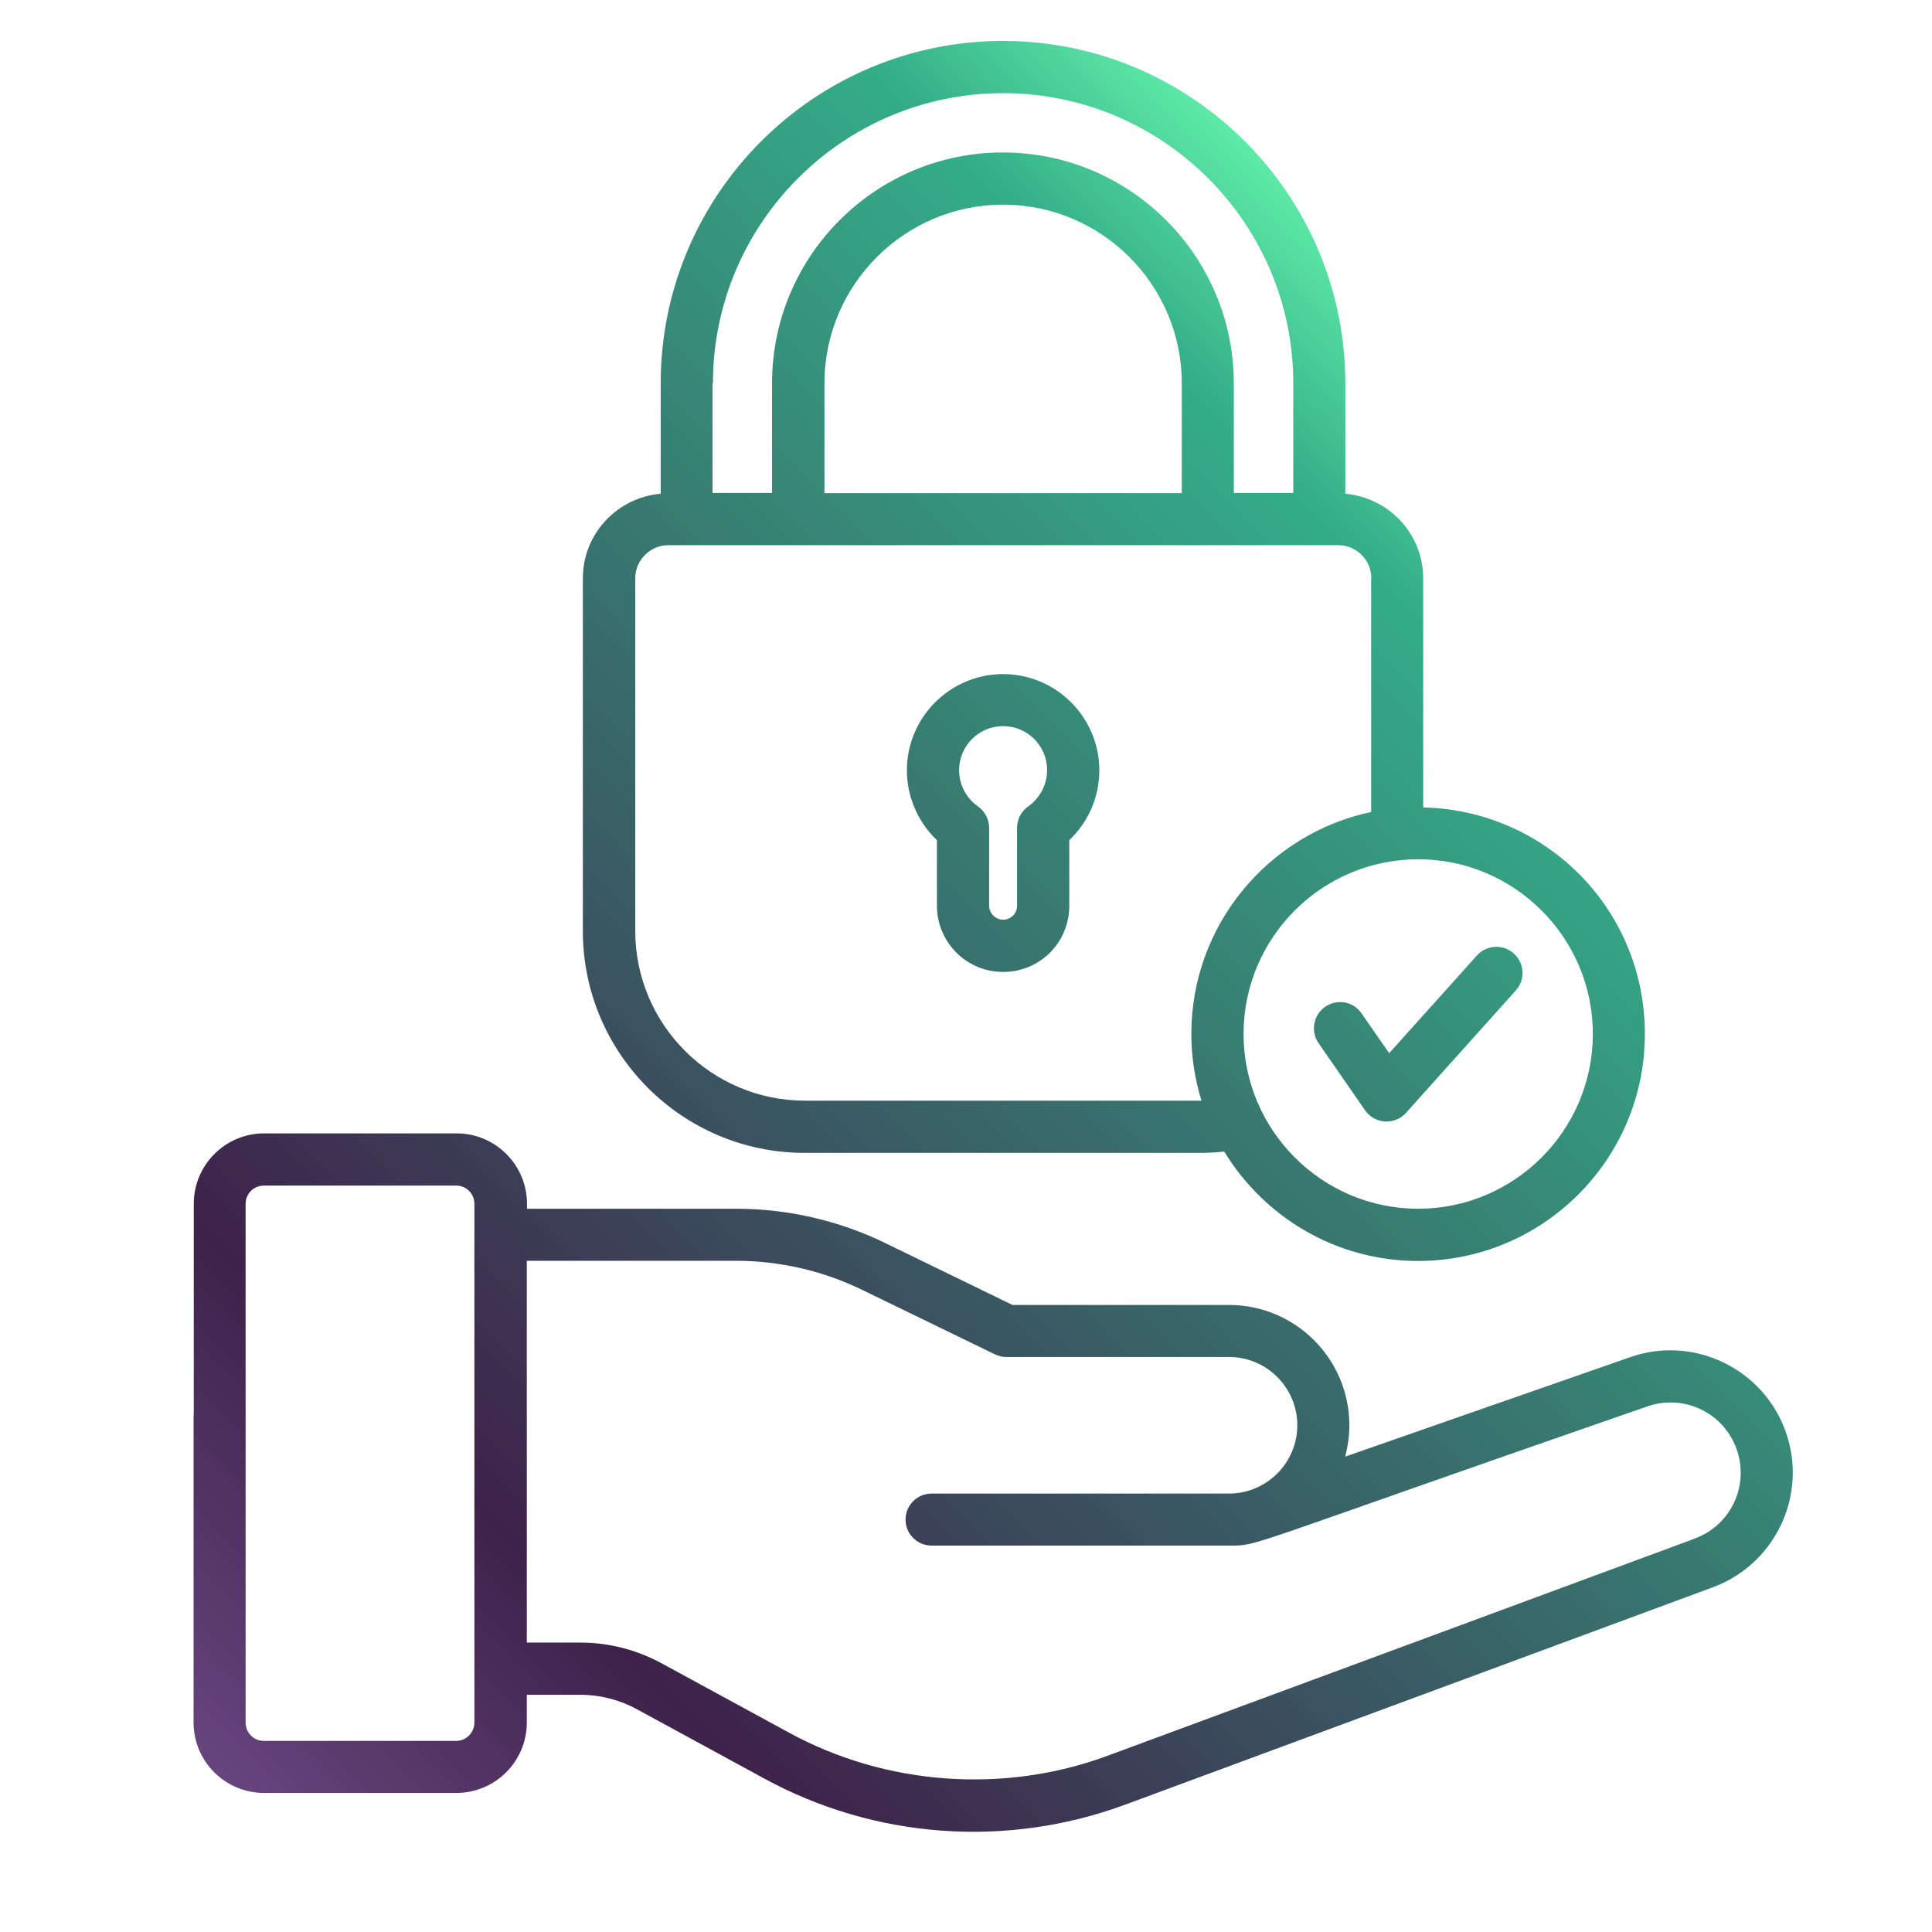
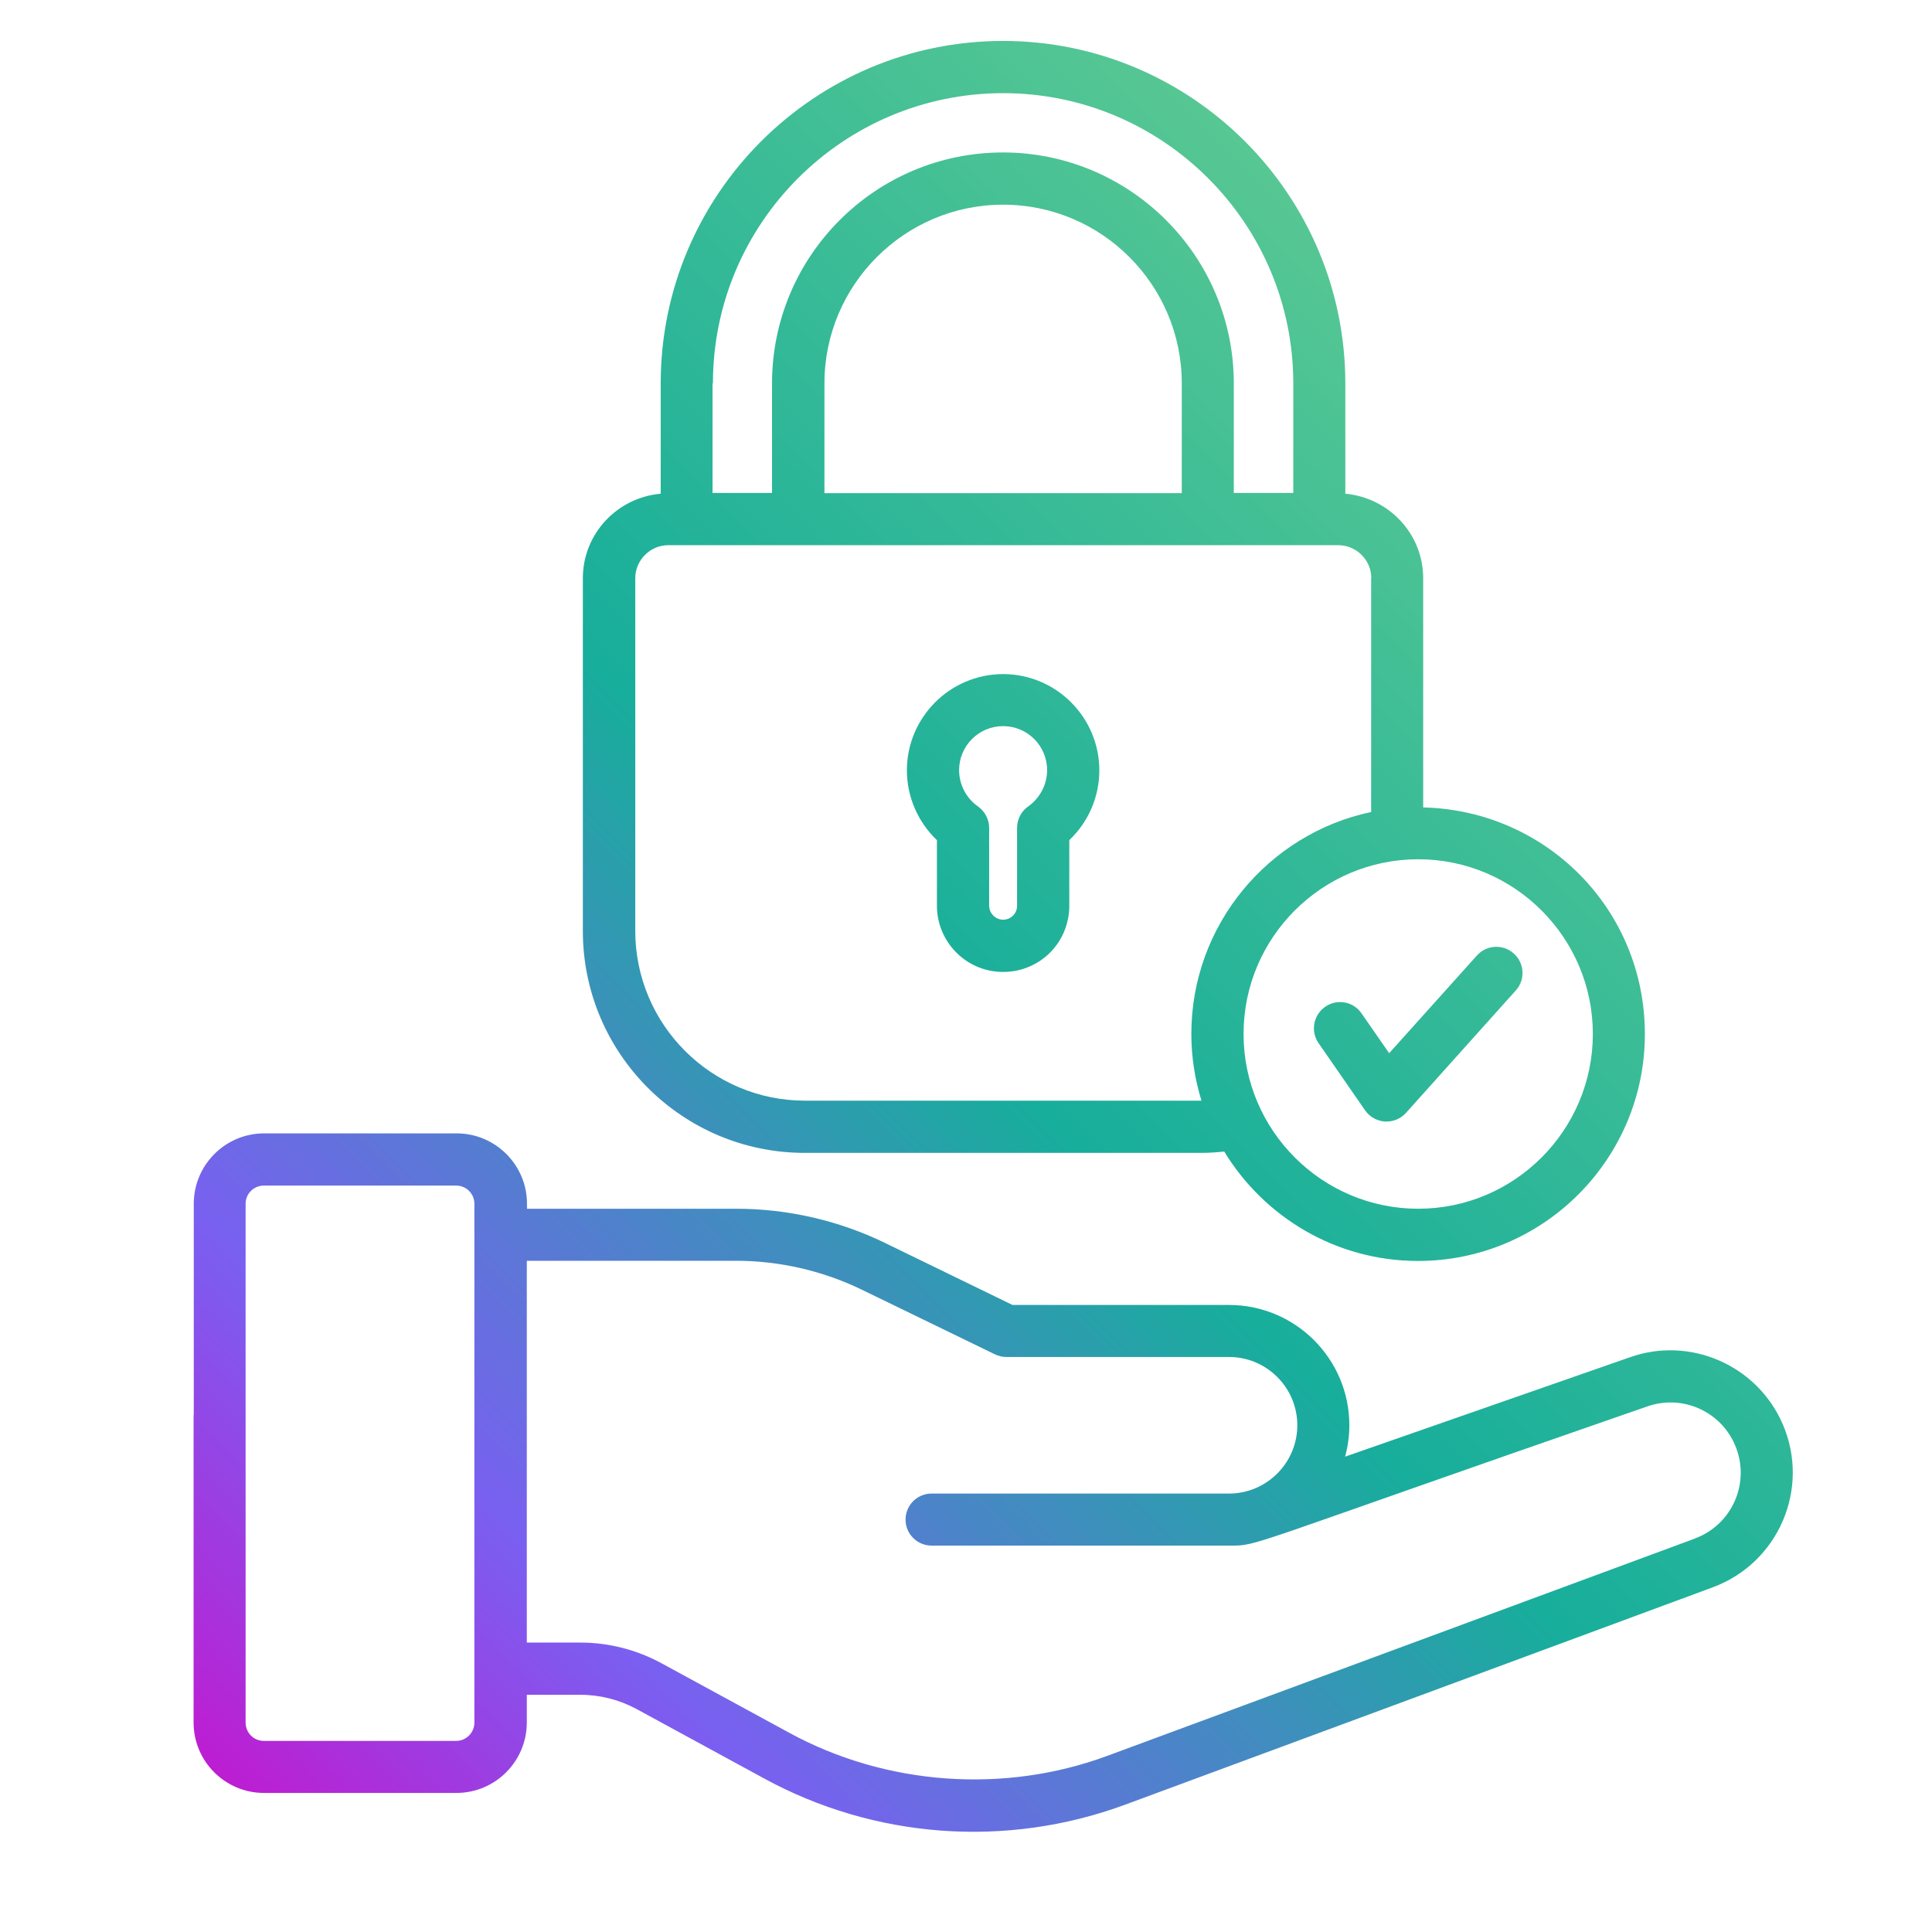
<svg xmlns="http://www.w3.org/2000/svg" id="Layer_1" data-name="Layer 1" viewBox="0 0 101 101">
  <defs>
    <style>
      .cls-1 {
        fill: url(#New_Gradient_Swatch_1);
      }
    </style>
    <linearGradient id="New_Gradient_Swatch_1" data-name="New Gradient Swatch 1" x1="14.41" y1="5.41" x2="83.99" y2="74.99" gradientTransform="translate(0 101.28) scale(1 -1)" gradientUnits="userSpaceOnUse">
-       <stop offset="0" stop-color="#67447e" />
-       <stop offset=".2" stop-color="#3e224a" />
-       <stop offset=".89" stop-color="#34ad88" />
-       <stop offset="1" stop-color="#5eeaa7" />
+       <stop offset="0" stop-color="#bd1dd2" />
+       <stop offset=".2" stop-color="#7a5ff1" />
+       <stop offset=".56" stop-color="#17ae9b" />
+       <stop offset="1" stop-color="#57c793" />
    </linearGradient>
  </defs>
  <g id="_29_Padlock" data-name="29 Padlock">
    <path class="cls-1" d="m12.84,75.08v-12.15c0-.53.43-.95.95-.95h10.06c.53,0,.95.43.95.95,0,.09,0,26.77,0,27.12,0,.53-.43.96-.95.96h-10.06c-.53,0-.95-.43-.95-.96v-15.98c0-.75-.61-1.36-1.36-1.36s-1.36.61-1.36,1.36v15.98c0,2.03,1.65,3.68,3.68,3.68h10.06c2.03,0,3.68-1.65,3.68-3.68v-1.45h2.82c1.01,0,2.02.26,2.91.74l6.67,3.63c5.75,3.14,12.64,3.68,18.89,1.37l30.71-11.36c3.43-1.27,5.11-5.15,3.66-8.52-1.33-3.09-4.85-4.63-8.01-3.5h0l-14.87,5.19c.14-.52.22-1.08.22-1.64,0-3.47-2.82-6.29-6.29-6.29h-11.32l-6.68-3.25c-2.41-1.17-5.09-1.78-7.76-1.78h-10.94v-.26c0-2.03-1.65-3.68-3.68-3.68h-10.06c-2.03,0-3.68,1.65-3.68,3.68v12.15m78.48,5.35l-30.72,11.36c-5.4,2-11.59,1.55-16.64-1.21l-6.67-3.63c-1.29-.7-2.75-1.08-4.22-1.08h-2.82v-19.96h10.94c2.26,0,4.53.52,6.57,1.51l6.96,3.38c.19.09.39.14.6.14h11.64c1.97,0,3.57,1.6,3.57,3.57s-1.61,3.57-3.57,3.57h-15.55c-.75,0-1.36.61-1.36,1.36s.61,1.36,1.36,1.36h15.55c1.6,0,.38.17,21.85-7.27,1.82-.65,3.84.23,4.6,2.01.83,1.93-.12,4.16-2.1,4.89ZM52.44,2.14c-9.87,0-17.9,8.03-17.9,17.9v5.77c-2.27.2-4.07,2.09-4.07,4.42v18.44c0,6.4,5.2,11.6,11.6,11.6h20.73c.41,0,.81-.03,1.2-.07,2.08,3.42,5.84,5.72,10.13,5.72,6.54,0,11.86-5.32,11.86-11.86s-5.18-11.7-11.59-11.85v-11.98c0-2.32-1.79-4.21-4.07-4.42v-5.77c0-9.87-8.03-17.9-17.9-17.9Zm9.34,23.64h-18.68v-5.74c0-5.15,4.19-9.34,9.34-9.34s9.34,4.19,9.34,9.34v5.74Zm-24.51-5.74c0-8.37,6.81-15.17,15.17-15.17s15.17,6.81,15.17,15.17v5.73h-3.11v-5.73c0-6.65-5.41-12.07-12.07-12.07s-12.07,5.41-12.07,12.07v5.73h-3.11v-5.73Zm46,34.01c0,5.04-4.1,9.14-9.13,9.14s-9.13-4.1-9.13-9.14,4.1-9.13,9.13-9.13,9.13,4.1,9.13,9.13Zm-11.59-23.82v12.22c-5.36,1.13-9.4,5.9-9.4,11.6,0,1.22.19,2.39.53,3.49h-20.73c-4.89,0-8.87-3.98-8.87-8.87v-18.44c0-.95.78-1.73,1.73-1.73h35.02c.95,0,1.73.78,1.73,1.73h0Zm-19.24,5.01c-2.77,0-5.03,2.26-5.03,5.03,0,1.39.58,2.71,1.57,3.65v3.43c0,1.88,1.52,3.46,3.46,3.46s3.46-1.55,3.46-3.46v-3.43c1-.95,1.57-2.26,1.57-3.65,0-2.77-2.26-5.03-5.03-5.03h0Zm1.31,6.92c-.36.25-.58.67-.58,1.12v4.07c0,.41-.33.73-.73.73s-.73-.34-.73-.73v-4.07c0-.44-.22-.86-.58-1.12-.62-.43-.99-1.14-.99-1.9,0-1.27,1.03-2.3,2.3-2.3s2.3,1.03,2.3,2.3c0,.75-.37,1.46-.99,1.9h0Zm18.87,12.9l4.59-5.11c.5-.56,1.37-.61,1.93-.1.56.5.61,1.37.1,1.93l-5.74,6.4c-.26.29-.63.45-1.01.45-.03,0-.06,0-.09,0-.42-.03-.8-.24-1.04-.59l-2.43-3.51c-.43-.62-.27-1.47.35-1.9.62-.43,1.47-.28,1.9.35l1.45,2.09Z" />
  </g>
</svg>
